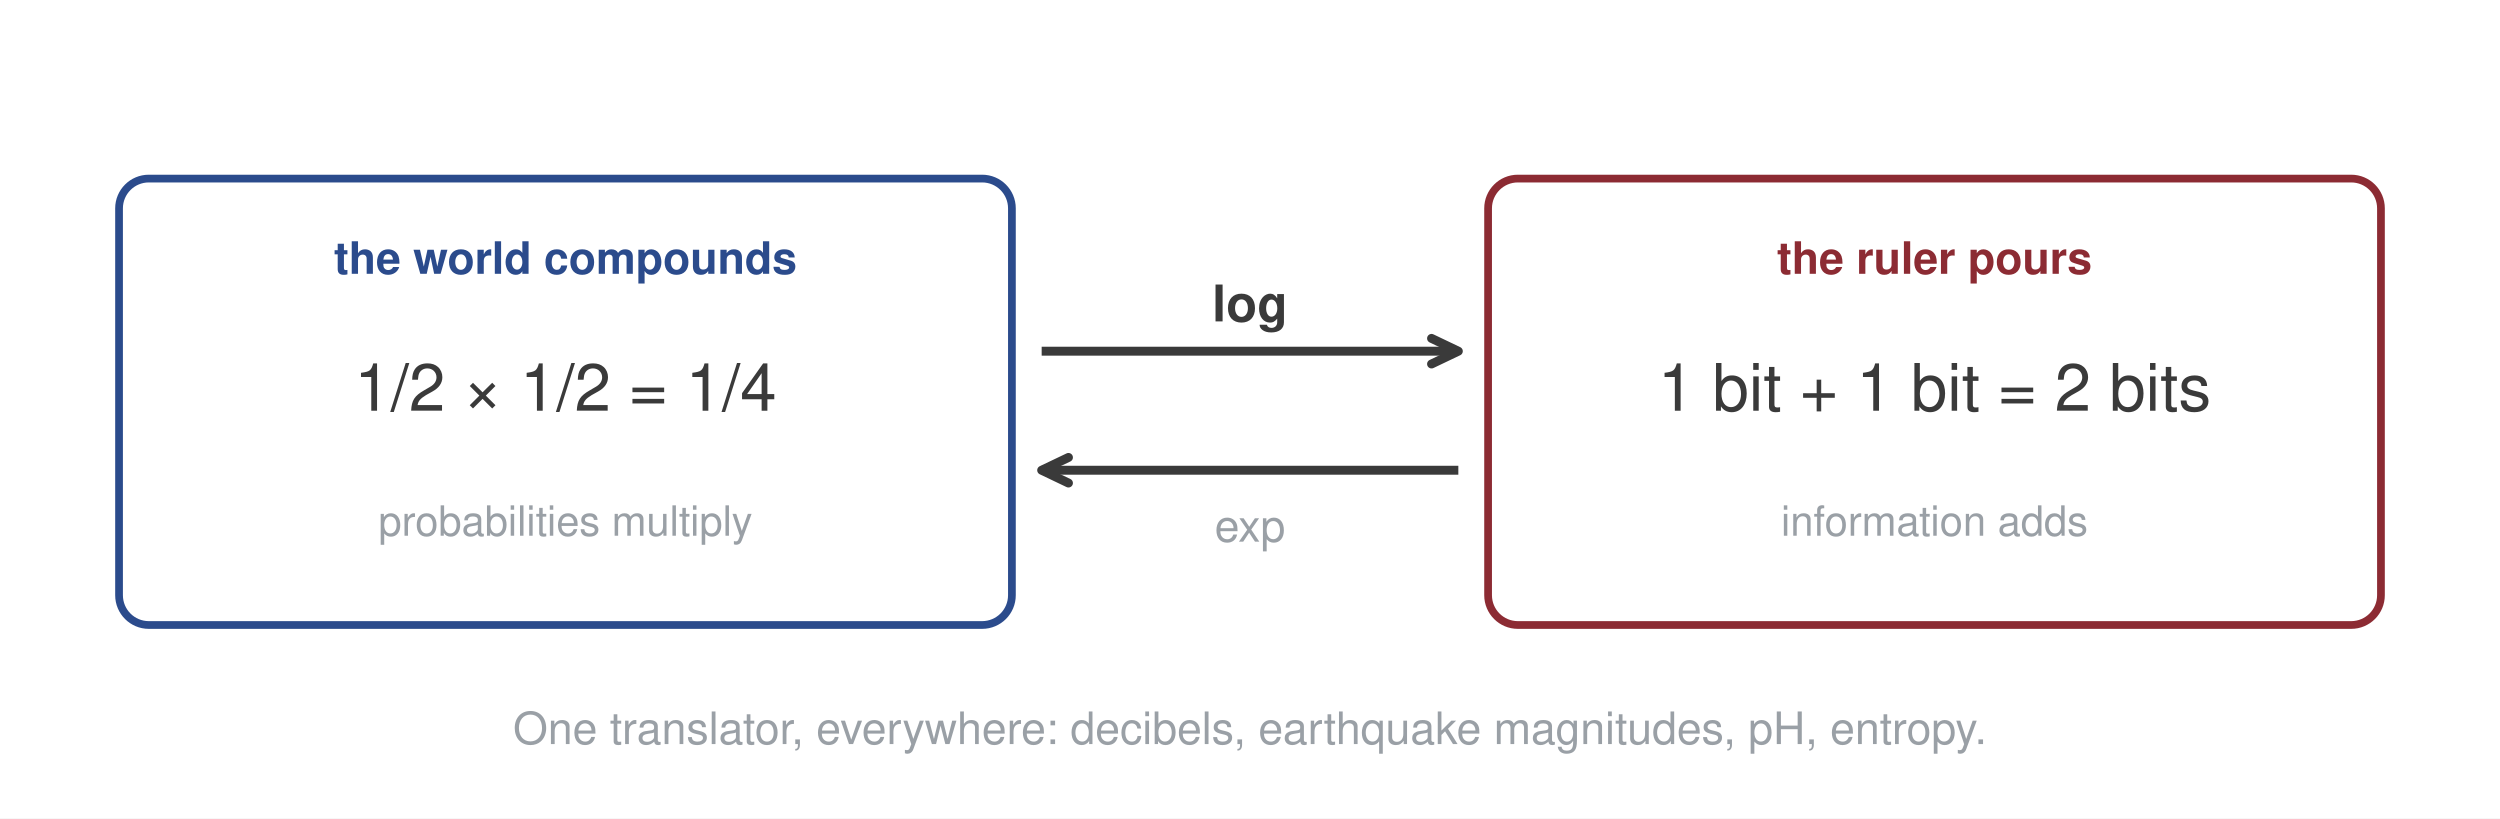
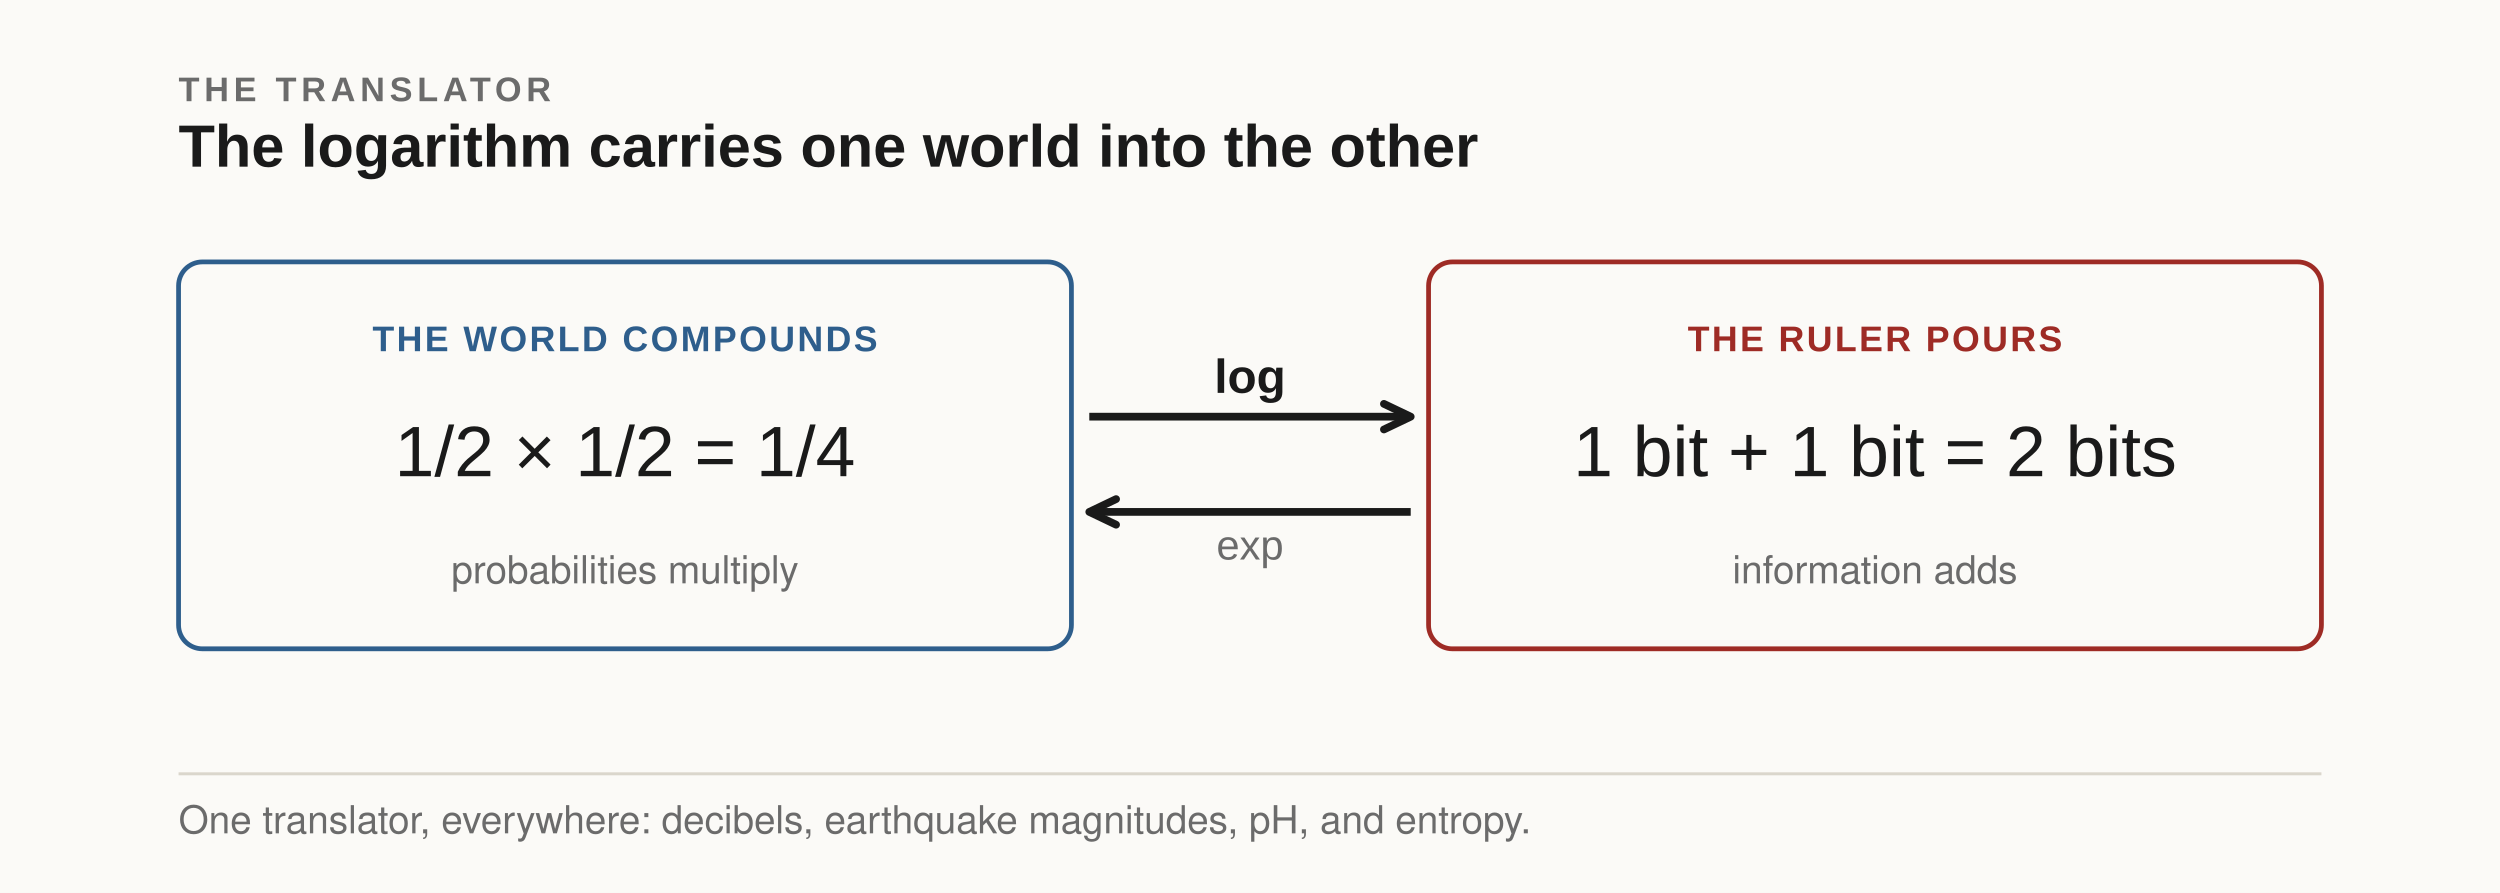
- <svg xmlns="http://www.w3.org/2000/svg" viewBox="0 0 840 275" font-family="Helvetica, Arial, sans-serif">
-   <rect width="840" height="275" fill="white" />
-   <rect x="40" y="60" width="300" height="150" rx="10" fill="white" stroke="#2B4B8C" stroke-width="2.6" />
-   <text x="190" y="92" font-size="15" fill="#2B4B8C" text-anchor="middle" font-weight="bold">the world compounds</text>
-   <text x="190" y="138" font-size="22" fill="#3A3A3A" text-anchor="middle" font-weight="normal">1/2 × 1/2 = 1/4</text>
-   <text x="190" y="180" font-size="14" fill="#9AA0A6" text-anchor="middle" font-weight="normal">probabilities multiply</text>
-   <rect x="500" y="60" width="300" height="150" rx="10" fill="white" stroke="#8C2B33" stroke-width="2.6" />
-   <text x="650" y="92" font-size="15" fill="#8C2B33" text-anchor="middle" font-weight="bold">the ruler pours</text>
-   <text x="650" y="138" font-size="22" fill="#3A3A3A" text-anchor="middle" font-weight="normal">1 bit + 1 bit = 2 bits</text>
-   <text x="650" y="180" font-size="14" fill="#9AA0A6" text-anchor="middle" font-weight="normal">information adds</text>
-   <line x1="350" y1="118" x2="490" y2="118" stroke="#3A3A3A" stroke-width="3" />
-   <path d="M 490 118 L 481.0 122.3 M 490 118 L 481.0 113.7" stroke="#3A3A3A" stroke-width="3" fill="none" stroke-linecap="round" />
-   <line x1="490" y1="158" x2="350" y2="158" stroke="#3A3A3A" stroke-width="3" />
-   <path d="M 350 158 L 359.0 153.7 M 350 158 L 359.0 162.3" stroke="#3A3A3A" stroke-width="3" fill="none" stroke-linecap="round" />
-   <text x="420" y="108" font-size="17" fill="#3A3A3A" text-anchor="middle" font-weight="bold">log</text>
-   <text x="420" y="182" font-size="15" fill="#9AA0A6" text-anchor="middle" font-weight="normal">exp</text>
-   <text x="420" y="250" font-size="15" fill="#9AA0A6" text-anchor="middle" font-weight="normal">One translator, everywhere: decibels, earthquake magnitudes, pH, entropy.</text>
+ <svg xmlns="http://www.w3.org/2000/svg" viewBox="0 0 840 300" font-family="'Helvetica Neue', 'Arial Narrow', Helvetica, Arial, sans-serif">
+   <rect width="840" height="300" fill="#FBFAF7" />
+   <text x="60" y="34" font-size="11.5" fill="#6B6B6B" text-anchor="start" font-weight="bold" font-family="'Helvetica Neue Condensed', 'Arial Narrow', 'Helvetica Neue', Arial, sans-serif" letter-spacing="1.6" style="font-variant-numeric:tabular-nums">THE TRANSLATOR</text>
+   <text x="60" y="56" font-size="20" fill="#1A1A1A" text-anchor="start" font-weight="bold" font-family="'Helvetica Neue Condensed', 'Arial Narrow', 'Helvetica Neue', Arial, sans-serif" style="font-variant-numeric:tabular-nums">The logarithm carries one world into the other</text>
+   <rect x="60" y="88" width="300" height="130" rx="8" fill="#FBFAF7" stroke="#2E5E8C" stroke-width="1.6" />
+   <text x="210" y="118" font-size="12" fill="#2E5E8C" text-anchor="middle" font-weight="bold" font-family="'Helvetica Neue Condensed', 'Arial Narrow', 'Helvetica Neue', Arial, sans-serif" letter-spacing="0.8" style="font-variant-numeric:tabular-nums">THE WORLD COMPOUNDS</text>
+   <text x="210" y="160" font-size="24" fill="#1A1A1A" text-anchor="middle" font-weight="normal" font-family="'Helvetica Neue Condensed', 'Arial Narrow', 'Helvetica Neue', Arial, sans-serif" style="font-variant-numeric:tabular-nums">1/2 × 1/2 = 1/4</text>
+   <text x="210" y="196" font-size="13" fill="#6B6B6B" text-anchor="middle" font-weight="normal" style="font-variant-numeric:tabular-nums">probabilities multiply</text>
+   <rect x="480" y="88" width="300" height="130" rx="8" fill="#FBFAF7" stroke="#9E2B25" stroke-width="1.6" />
+   <text x="630" y="118" font-size="12" fill="#9E2B25" text-anchor="middle" font-weight="bold" font-family="'Helvetica Neue Condensed', 'Arial Narrow', 'Helvetica Neue', Arial, sans-serif" letter-spacing="0.8" style="font-variant-numeric:tabular-nums">THE RULER POURS</text>
+   <text x="630" y="160" font-size="24" fill="#1A1A1A" text-anchor="middle" font-weight="normal" font-family="'Helvetica Neue Condensed', 'Arial Narrow', 'Helvetica Neue', Arial, sans-serif" style="font-variant-numeric:tabular-nums">1 bit + 1 bit = 2 bits</text>
+   <text x="630" y="196" font-size="13" fill="#6B6B6B" text-anchor="middle" font-weight="normal" style="font-variant-numeric:tabular-nums">information adds</text>
+   <line x1="366" y1="140" x2="474" y2="140" stroke="#1A1A1A" stroke-width="2.6" />
+   <path d="M 474 140 L 465.0 144.3 M 474 140 L 465.0 135.7" stroke="#1A1A1A" stroke-width="2.6" fill="none" stroke-linecap="round" />
+   <line x1="474" y1="172" x2="366" y2="172" stroke="#1A1A1A" stroke-width="2.6" />
+   <path d="M 366 172 L 375.0 167.7 M 366 172 L 375.0 176.3" stroke="#1A1A1A" stroke-width="2.6" fill="none" stroke-linecap="round" />
+   <text x="420" y="132" font-size="16" fill="#1A1A1A" text-anchor="middle" font-weight="bold" font-family="'Helvetica Neue Condensed', 'Arial Narrow', 'Helvetica Neue', Arial, sans-serif" style="font-variant-numeric:tabular-nums">log</text>
+   <text x="420" y="188" font-size="14" fill="#6B6B6B" text-anchor="middle" font-weight="normal" font-family="'Helvetica Neue Condensed', 'Arial Narrow', 'Helvetica Neue', Arial, sans-serif" style="font-variant-numeric:tabular-nums">exp</text>
+   <line x1="60" y1="260" x2="780" y2="260" stroke="#DAD6CC" stroke-width="1" />
+   <text x="60" y="280" font-size="13" fill="#6B6B6B" text-anchor="start" font-weight="normal" style="font-variant-numeric:tabular-nums">One translator, everywhere: decibels, earthquake magnitudes, pH, and entropy.</text>
</svg>
